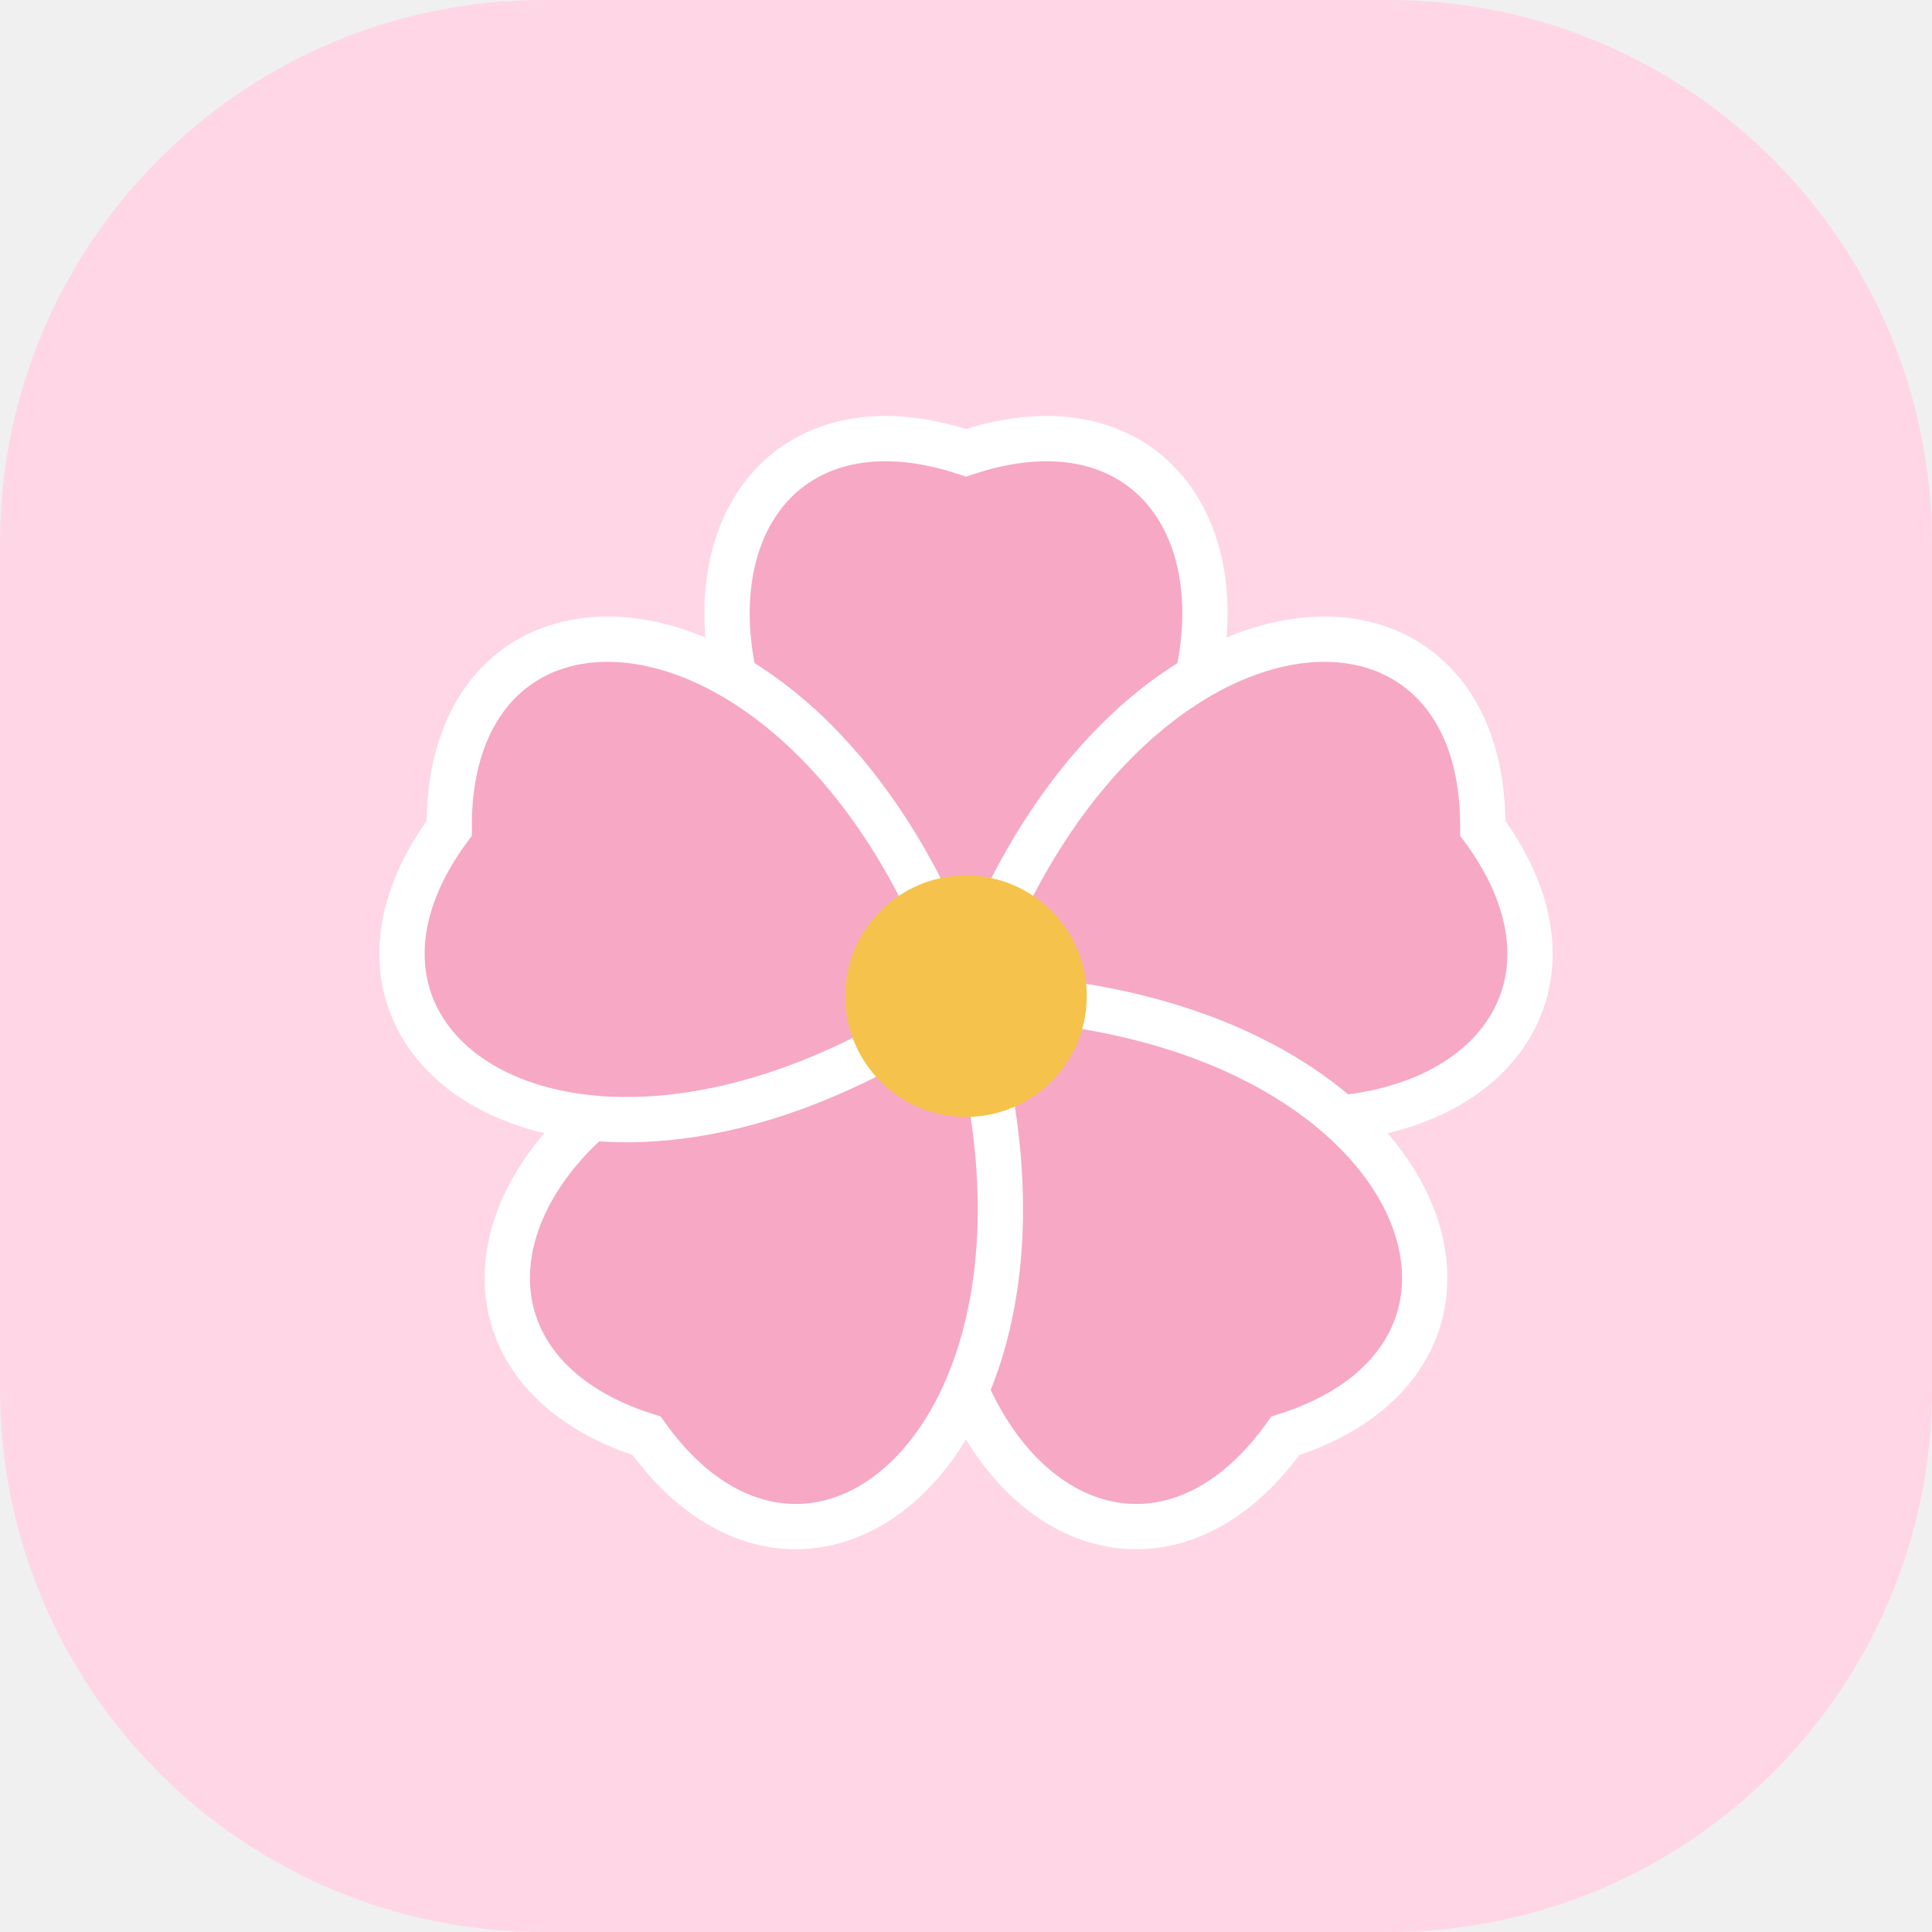
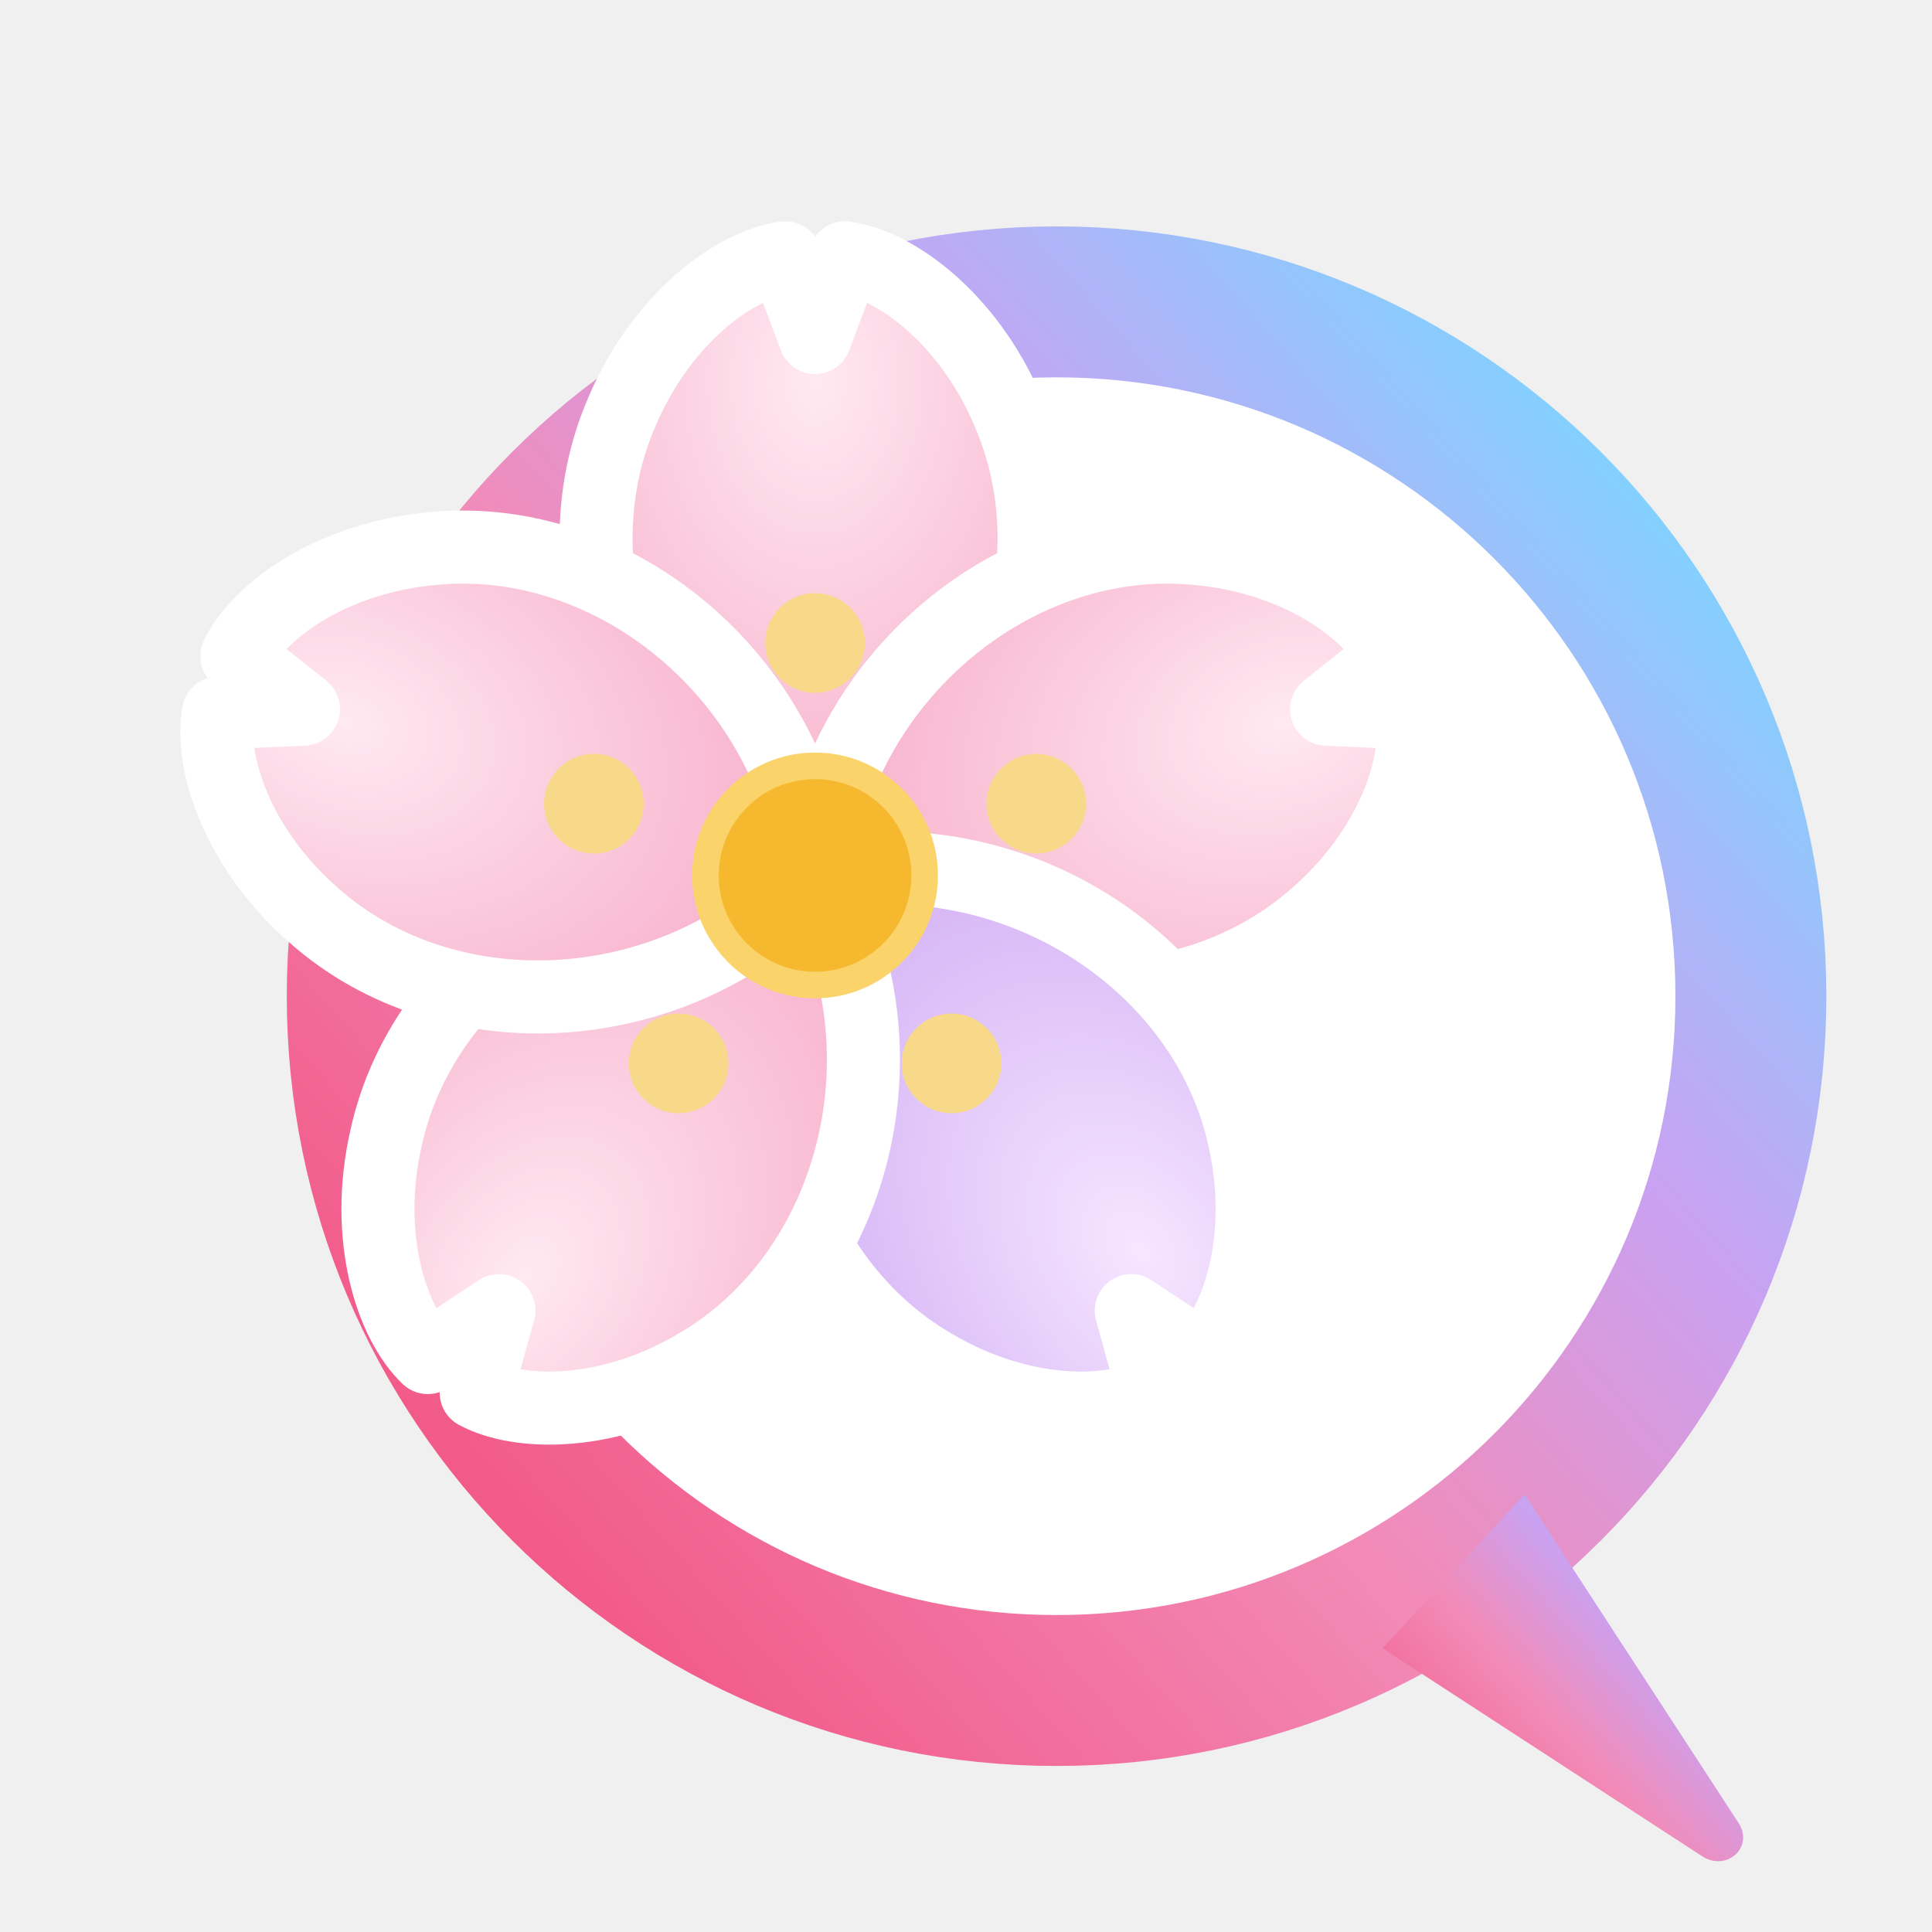
<svg xmlns="http://www.w3.org/2000/svg" viewBox="0 0 64 64">
-   <rect width="64" height="64" rx="18" fill="#FFD6E5" />
-   <g transform="translate(32 33)">
-     <g fill="#F7A8C4" stroke="#fff" stroke-width="1.5">
-       <path d="M0 0C-12-9-9-21 0-18 9-21 12-9 0 0" />
-       <path d="M0 0C-12-9-9-21 0-18 9-21 12-9 0 0" transform="rotate(72)" />
-       <path d="M0 0C-12-9-9-21 0-18 9-21 12-9 0 0" transform="rotate(144)" />
-       <path d="M0 0C-12-9-9-21 0-18 9-21 12-9 0 0" transform="rotate(216)" />
-       <path d="M0 0C-12-9-9-21 0-18 9-21 12-9 0 0" transform="rotate(288)" />
-     </g>
-     <circle r="4" fill="#F5C34B" />
+   <defs>
+     <linearGradient id="r" x1="0.05" y1="0.95" x2="0.95" y2="0.15">
+       <stop offset="0" stop-color="#F2507F" />
+       <stop offset=".45" stop-color="#F28BB8" />
+       <stop offset=".72" stop-color="#C9A2F2" />
+       <stop offset="1" stop-color="#7FD3FF" />
+     </linearGradient>
+     <radialGradient id="p" cx=".5" cy=".2" r=".95">
+       <stop offset="0" stop-color="#FFE9F1" />
+       <stop offset="1" stop-color="#F5A3C3" />
+     </radialGradient>
+     <radialGradient id="l" cx=".4" cy=".2" r=".95">
+       <stop offset="0" stop-color="#F6E6FF" />
+       <stop offset="1" stop-color="#C9A2F2" />
+     </radialGradient>
+   </defs>
+   <circle cx="35" cy="33" r="23" fill="#fff" stroke="url(#r)" stroke-width="5" />
+   <path d="M50.5 49.5 57.6 60.4c.5.8-.4 1.6-1.2 1.1L45.8 54.6Z" fill="url(#r)" />
+   <g transform="translate(27 29) scale(1.1)">
+     <path d="M0 0C-5.5-2.5-8-9-5.8-14-4.6-16.8-2.4-18.4-.9-18.6L0-16.2.9-18.6C2.4-18.4 4.6-16.8 5.8-14 8-9 5.5-2.5 0 0Z" transform="rotate(0)" fill="url(#p)" stroke="#fff" stroke-width="2.2" stroke-linejoin="round" />
+     <path d="M0 0C-5.5-2.5-8-9-5.8-14-4.6-16.8-2.4-18.4-.9-18.6L0-16.2.9-18.6C2.4-18.4 4.6-16.8 5.8-14 8-9 5.5-2.5 0 0Z" transform="rotate(72)" fill="url(#p)" stroke="#fff" stroke-width="2.2" stroke-linejoin="round" />
+     <path d="M0 0C-5.5-2.5-8-9-5.8-14-4.6-16.8-2.4-18.4-.9-18.6L0-16.2.9-18.6C2.4-18.4 4.6-16.8 5.8-14 8-9 5.5-2.5 0 0Z" transform="rotate(144)" fill="url(#l)" stroke="#fff" stroke-width="2.2" stroke-linejoin="round" />
+     <path d="M0 0C-5.5-2.5-8-9-5.8-14-4.6-16.8-2.4-18.4-.9-18.6L0-16.2.9-18.6C2.4-18.4 4.6-16.8 5.8-14 8-9 5.5-2.5 0 0Z" transform="rotate(216)" fill="url(#p)" stroke="#fff" stroke-width="2.2" stroke-linejoin="round" />
+     <path d="M0 0C-5.5-2.5-8-9-5.8-14-4.6-16.8-2.4-18.4-.9-18.6L0-16.2.9-18.6C2.4-18.4 4.6-16.8 5.8-14 8-9 5.5-2.5 0 0Z" transform="rotate(288)" fill="url(#p)" stroke="#fff" stroke-width="2.2" stroke-linejoin="round" />
+     <circle cx="6.66" cy="-2.16" r="1.5" fill="#F8D98A" />
+     <circle cx="0.00" cy="-7.00" r="1.5" fill="#F8D98A" />
+     <circle cx="-6.66" cy="-2.16" r="1.5" fill="#F8D98A" />
+     <circle cx="-4.11" cy="5.66" r="1.5" fill="#F8D98A" />
+     <circle cx="4.11" cy="5.66" r="1.5" fill="#F8D98A" />
+     <circle r="3.3" fill="#F5B82E" stroke="#FBD36B" stroke-width=".8" />
  </g>
</svg>
